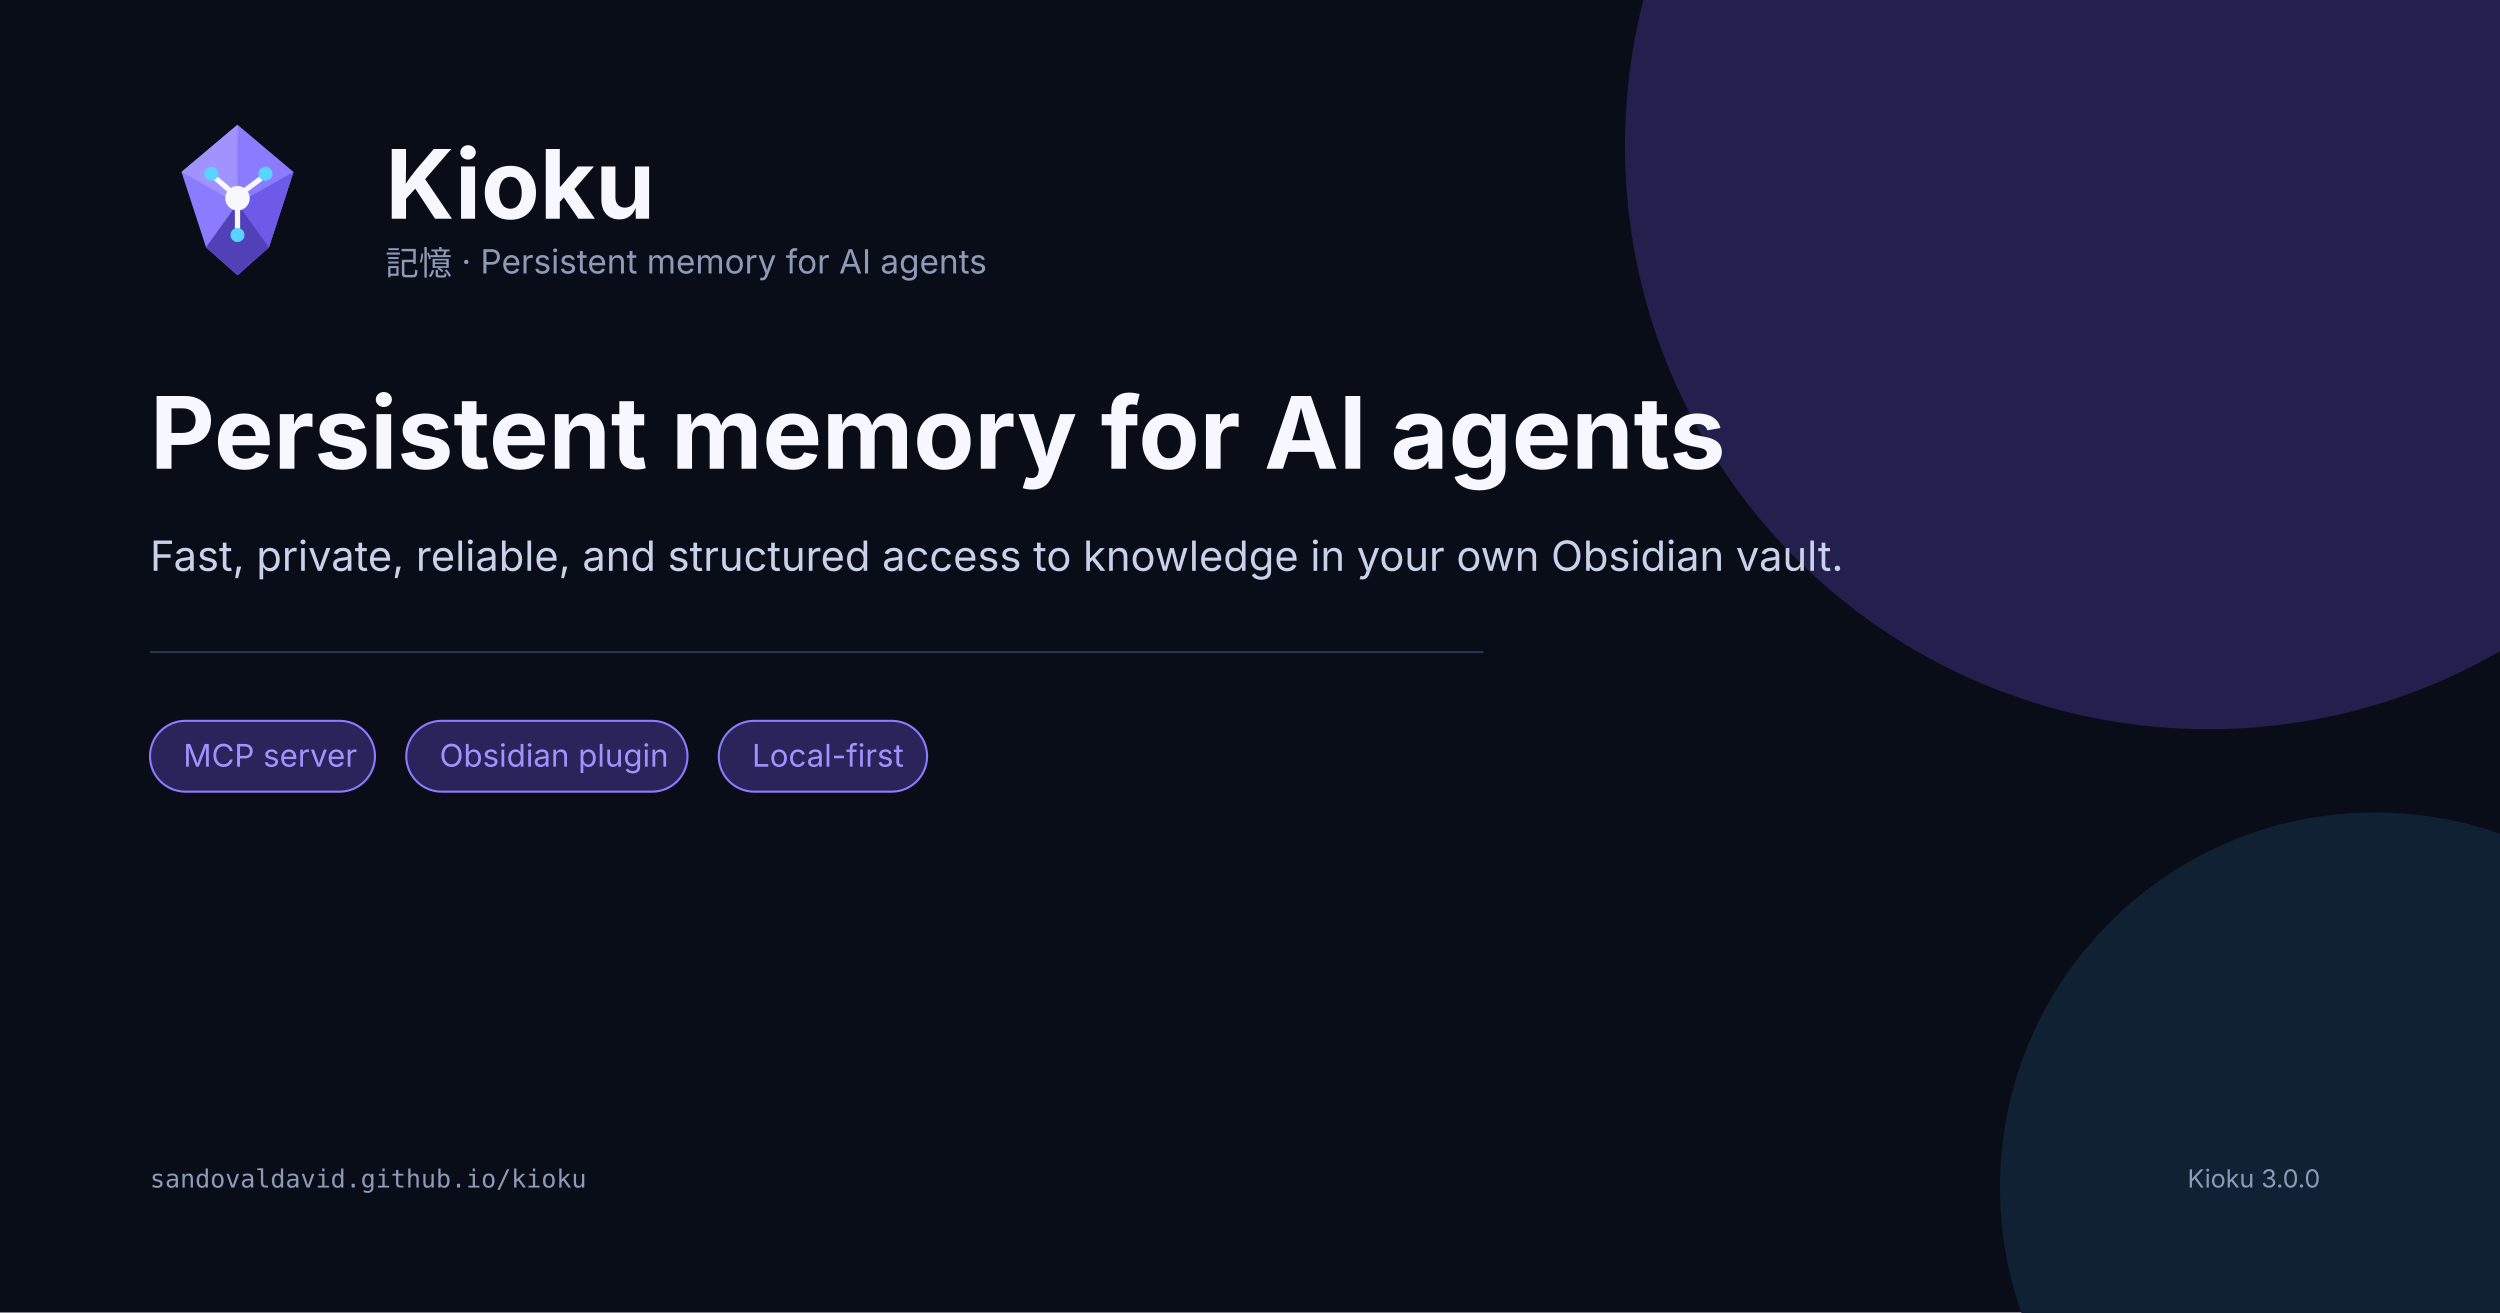
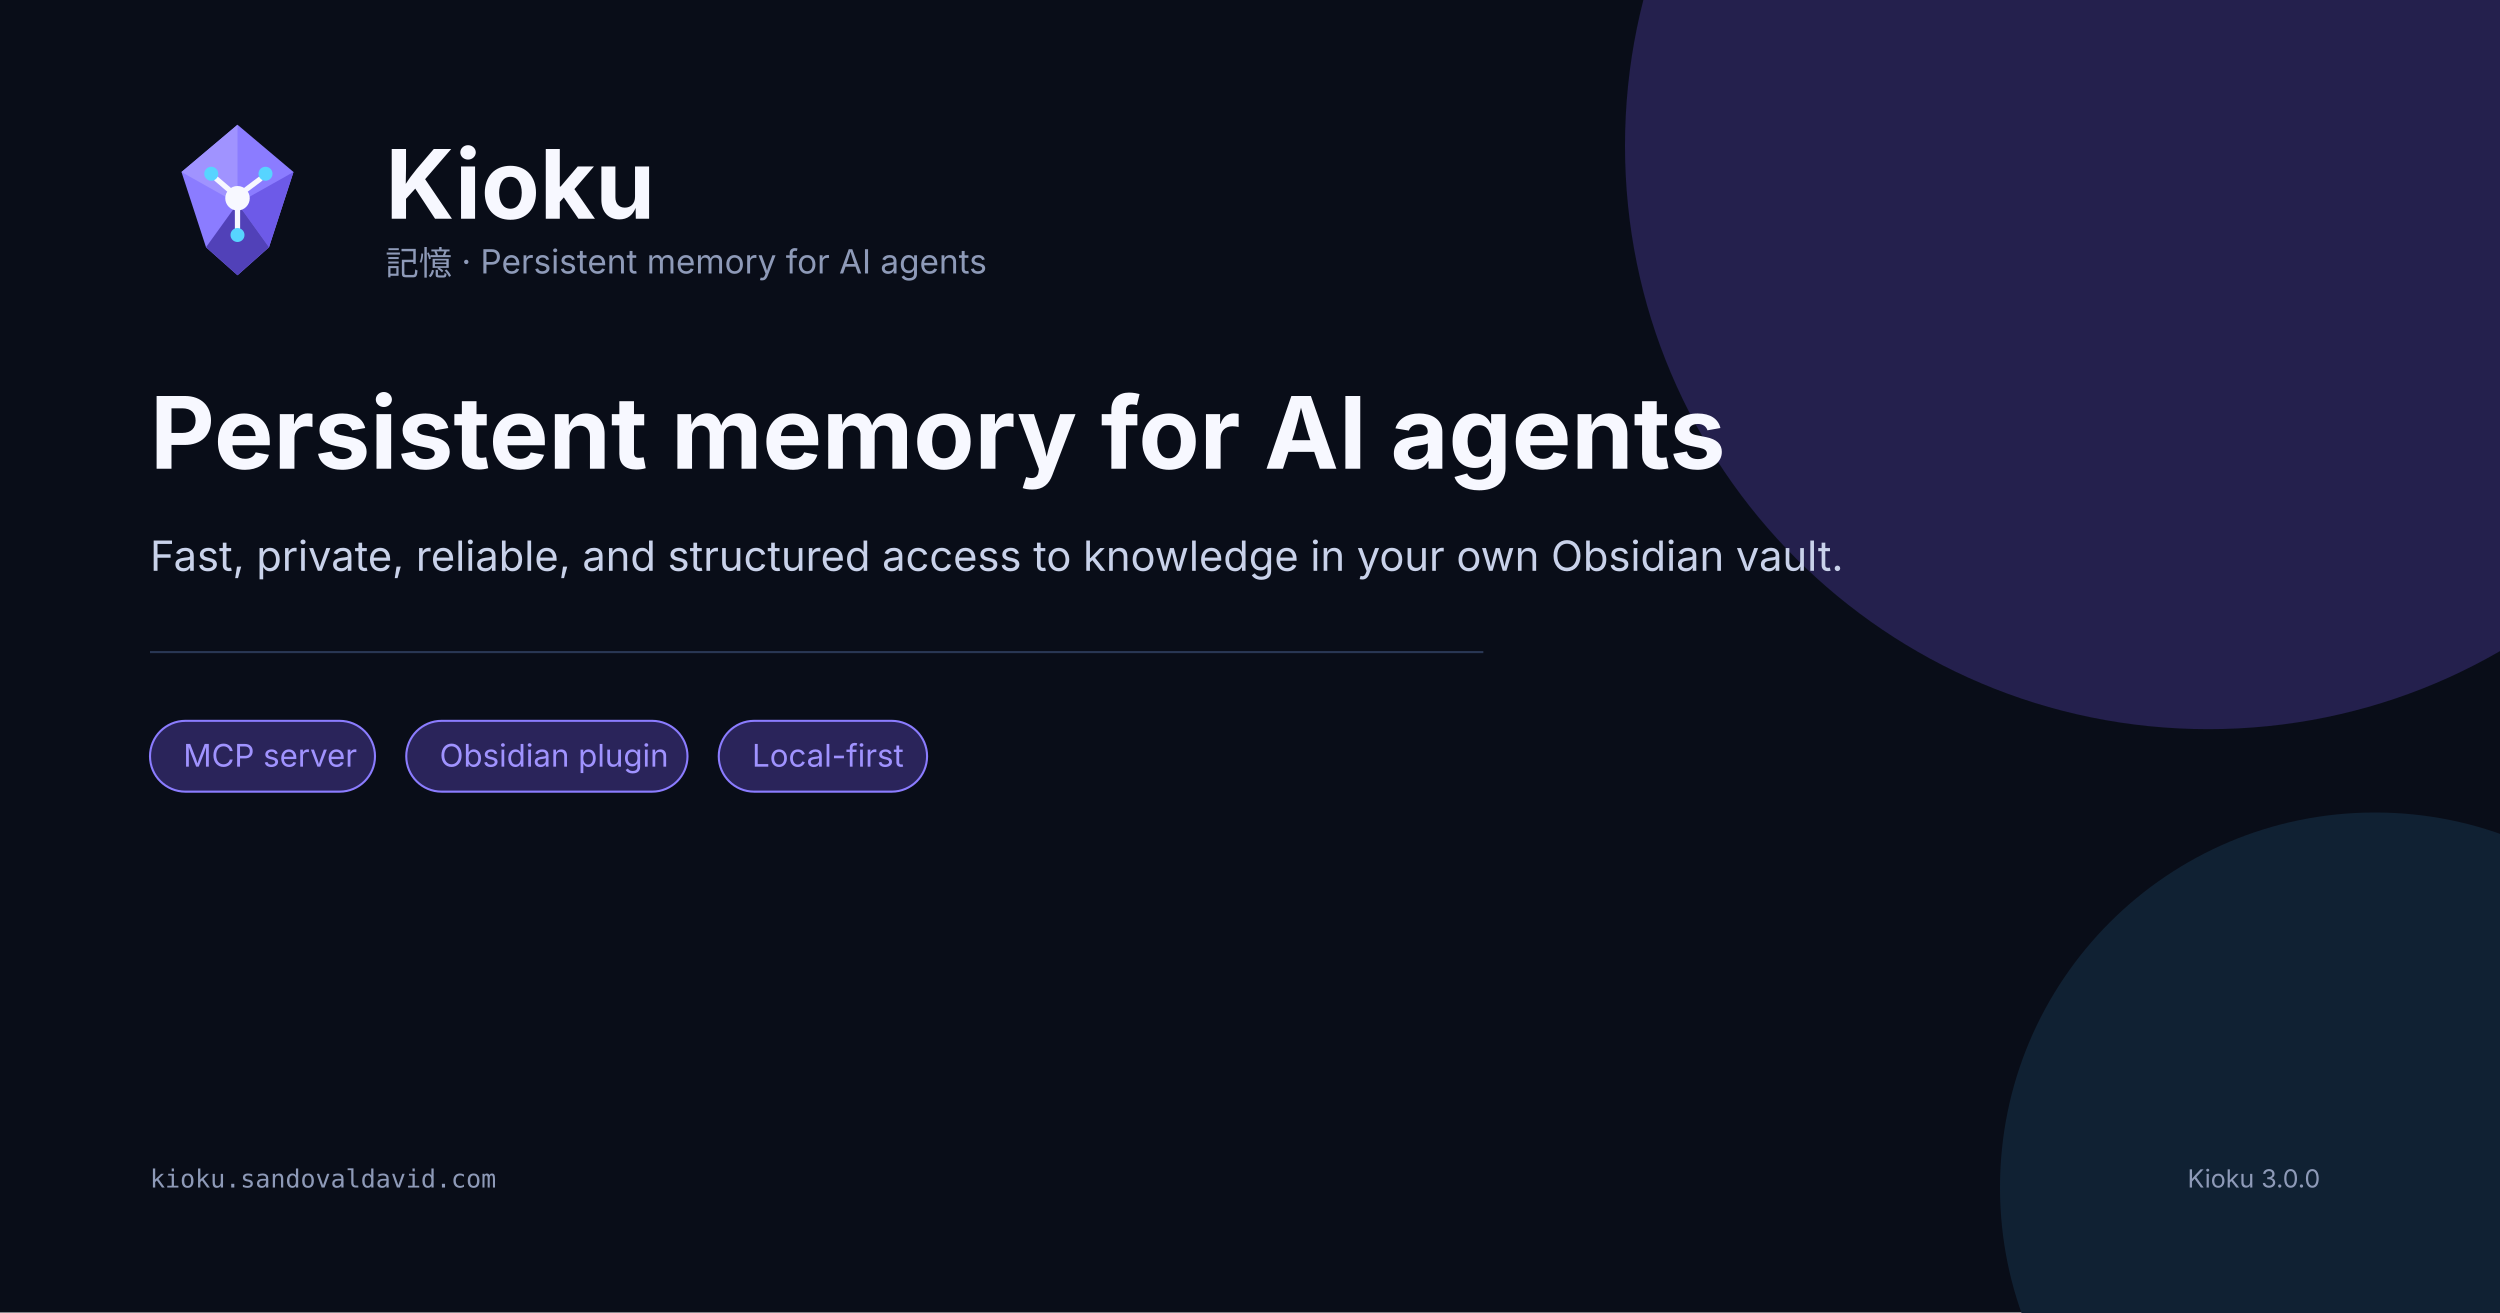
<svg xmlns="http://www.w3.org/2000/svg" width="1200" height="630" viewBox="0 0 1200 630" role="img" aria-labelledby="title desc">
  <rect width="1200" height="630" fill="#090D18" />
  <circle cx="1060" cy="70" r="280" fill="#2A245A" opacity=".8" />
  <circle cx="1140" cy="570" r="180" fill="#102133" />
  <g transform="translate(72 54) scale(.84)">
    <path d="M50 7 82 34 68 77 50 93 32 77 18 34 50 7Z" fill="#8B7CFF" />
    <path d="M50 7v45L18 34 50 7Z" fill="#A093FF" />
    <path d="m50 52 32-18-14 43-18-25Z" fill="#6D5AE8" />
    <path d="m50 52 18 25-18 16-18-16 18-25Z" fill="#5141B8" />
    <path d="M45 44 38 38M55 44l8-6M50 56v10" stroke="#F7F8FF" stroke-width="3" stroke-linecap="round" />
    <circle cx="50" cy="49" r="7" fill="#F7F8FF" />
    <circle cx="35" cy="35" r="4" fill="#57D4FF" />
    <circle cx="66" cy="35" r="4" fill="#57D4FF" />
    <circle cx="50" cy="70" r="4" fill="#57D4FF" />
  </g>
  <text x="185" y="105" fill="#F7F8FF" font-family="Outfit,Inter,sans-serif" font-size="46" font-weight="700">Kioku</text>
  <text x="185" y="132" fill="#8E9AB8" font-family="Inter,sans-serif" font-size="16">記憶 · Persistent memory for AI agents</text>
  <text x="72" y="225" fill="#F7F8FF" font-family="Outfit,Inter,sans-serif" font-size="48" font-weight="700">Persistent memory for AI agents</text>
  <text x="72" y="274" fill="#C9D2EA" font-family="Inter,sans-serif" font-size="20">Fast, private, reliable, and structured access to knowledge in your own Obsidian vault.</text>
  <line x1="72" y1="313" x2="712" y2="313" stroke="#293754" />
  <g font-family="Inter,sans-serif" font-size="15" fill="#A093FF">
    <rect x="72" y="346" width="108" height="34" rx="17" fill="#2A245A" stroke="#8B7CFF" />
    <text x="88" y="368">MCP server</text>
    <rect x="195" y="346" width="135" height="34" rx="17" fill="#2A245A" stroke="#8B7CFF" />
    <text x="211" y="368">Obsidian plugin</text>
    <rect x="345" y="346" width="100" height="34" rx="17" fill="#2A245A" stroke="#8B7CFF" />
    <text x="361" y="368">Local-first</text>
  </g>
-   <text x="72" y="570" fill="#8E9AB8" font-family="JetBrains Mono,monospace" font-size="12">sandovaldavid.github.io/kioku</text>
+   <text x="72" y="570" fill="#8E9AB8" font-family="JetBrains Mono,monospace" font-size="12">kioku.sandovaldavid.com</text>
  <text x="1050" y="570" fill="#8E9AB8" font-family="Inter,sans-serif" font-size="12">Kioku 3.0.0</text>
</svg>
